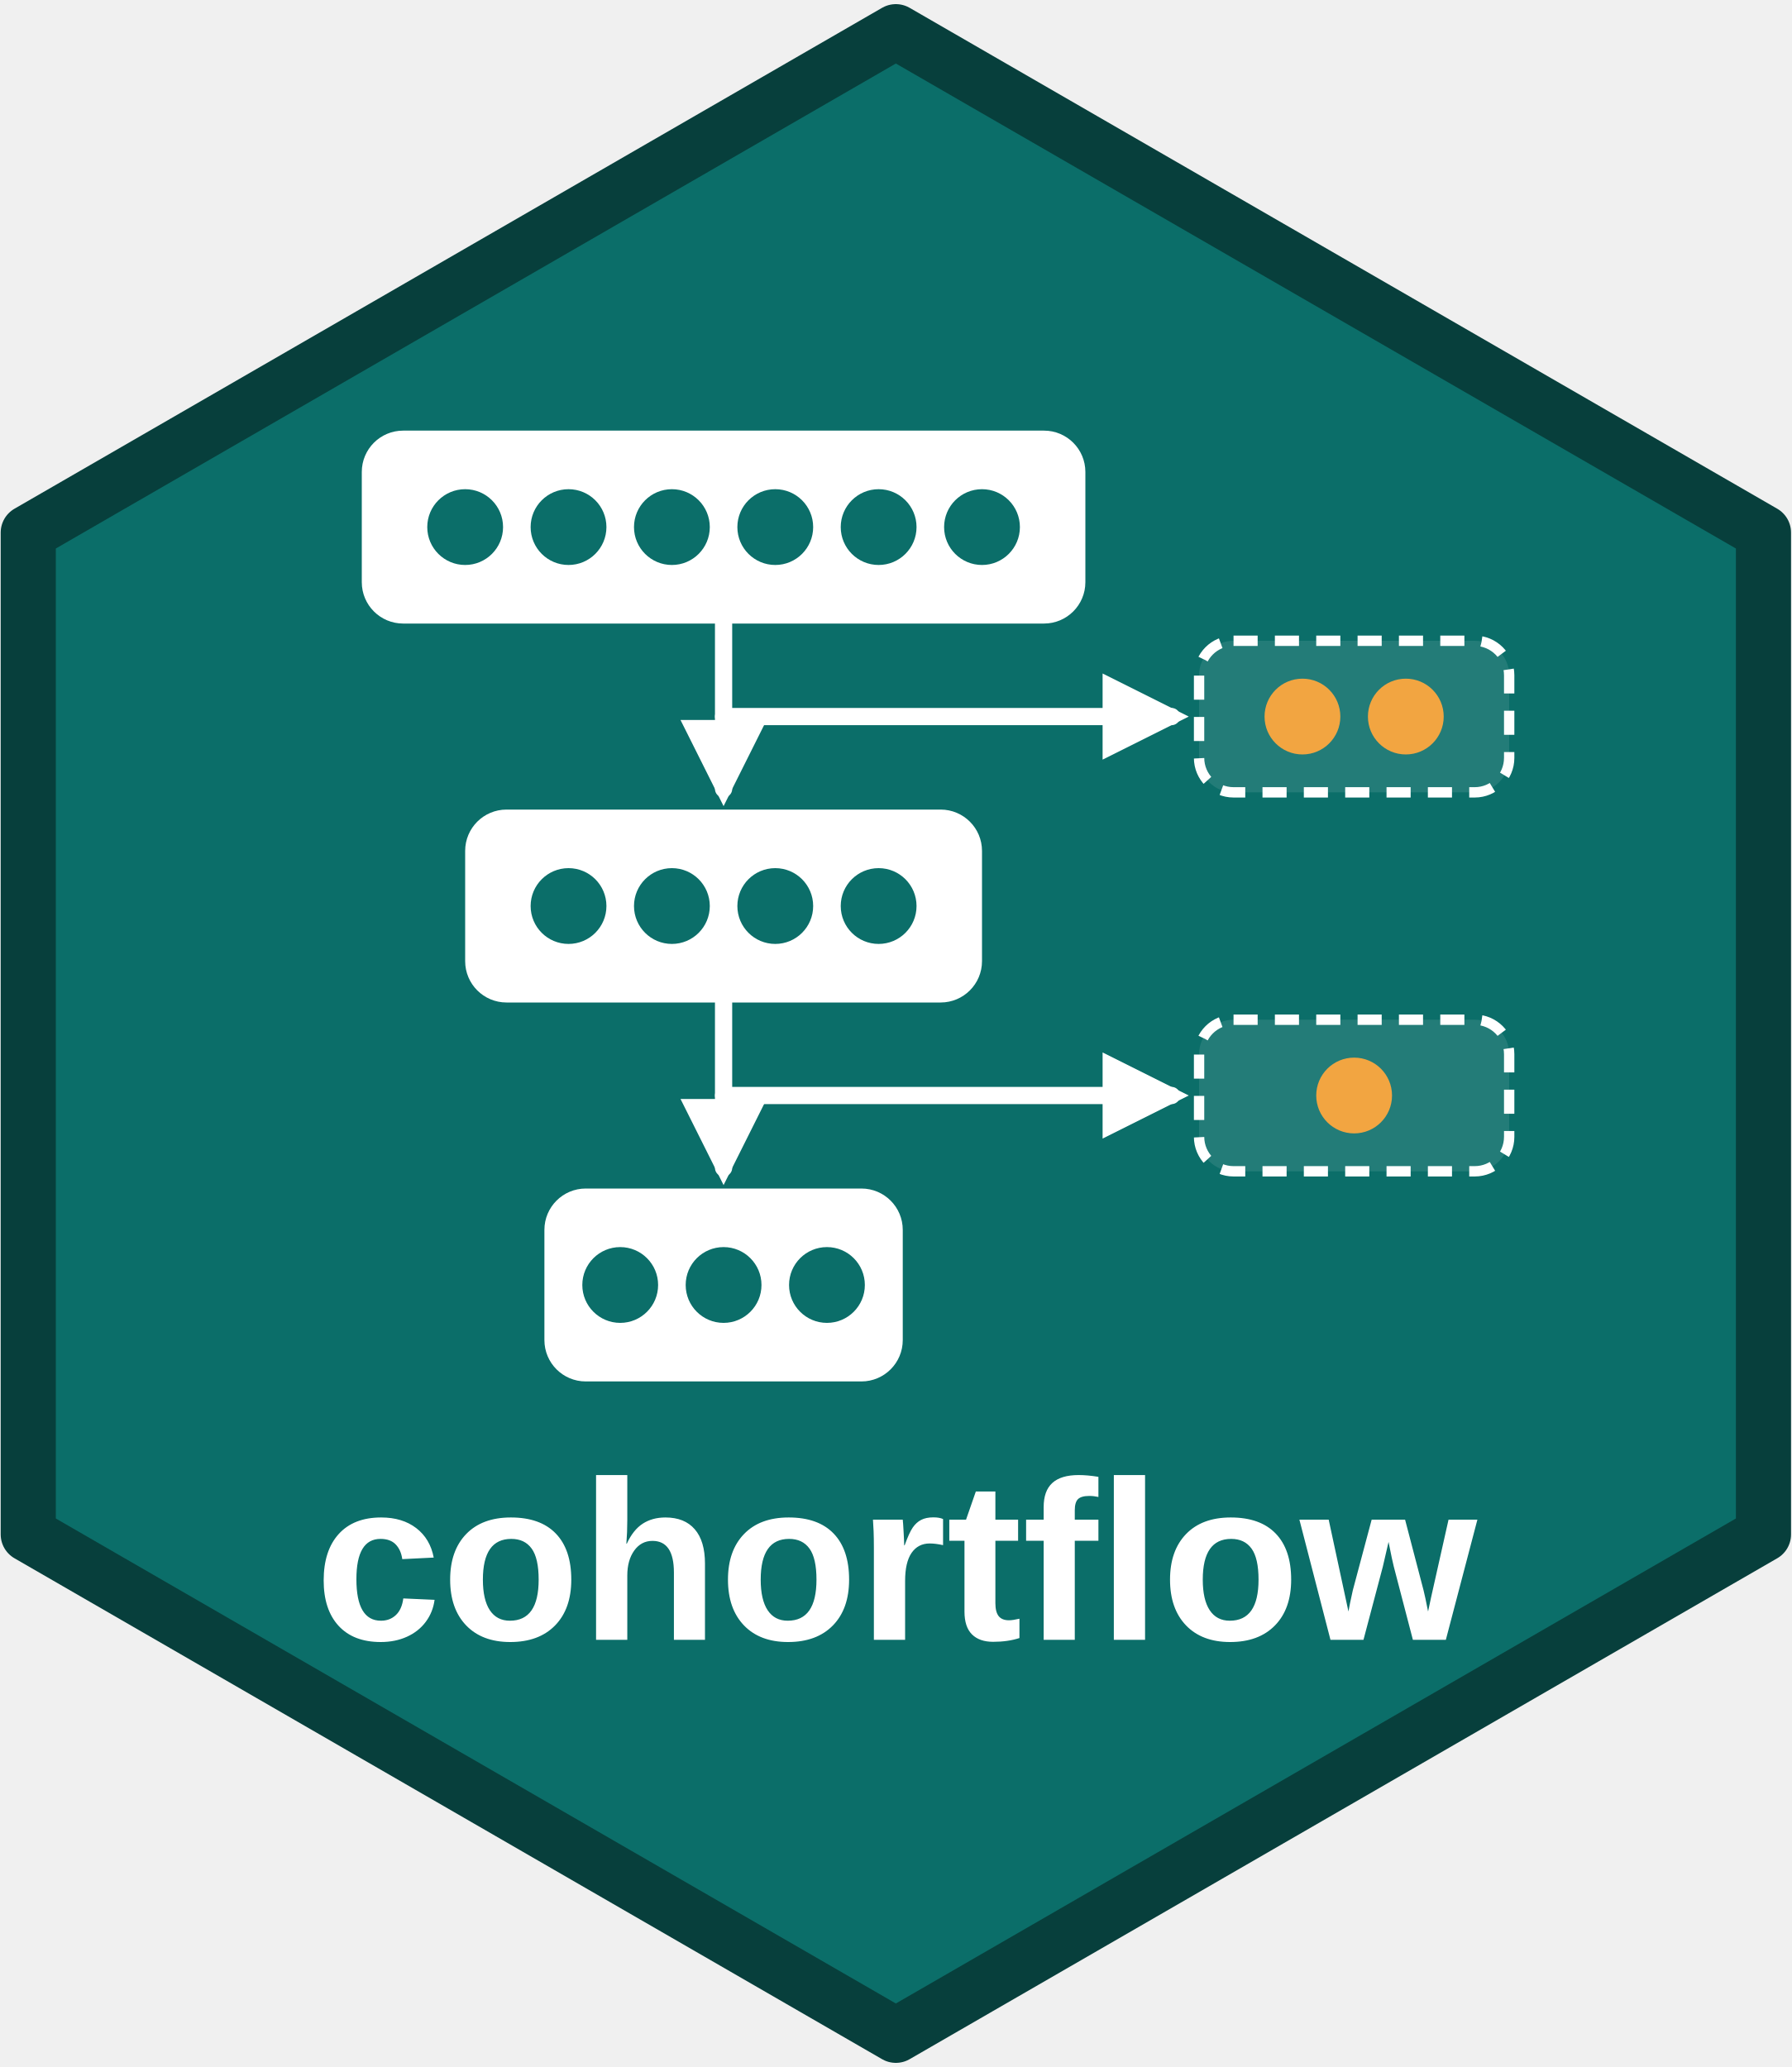
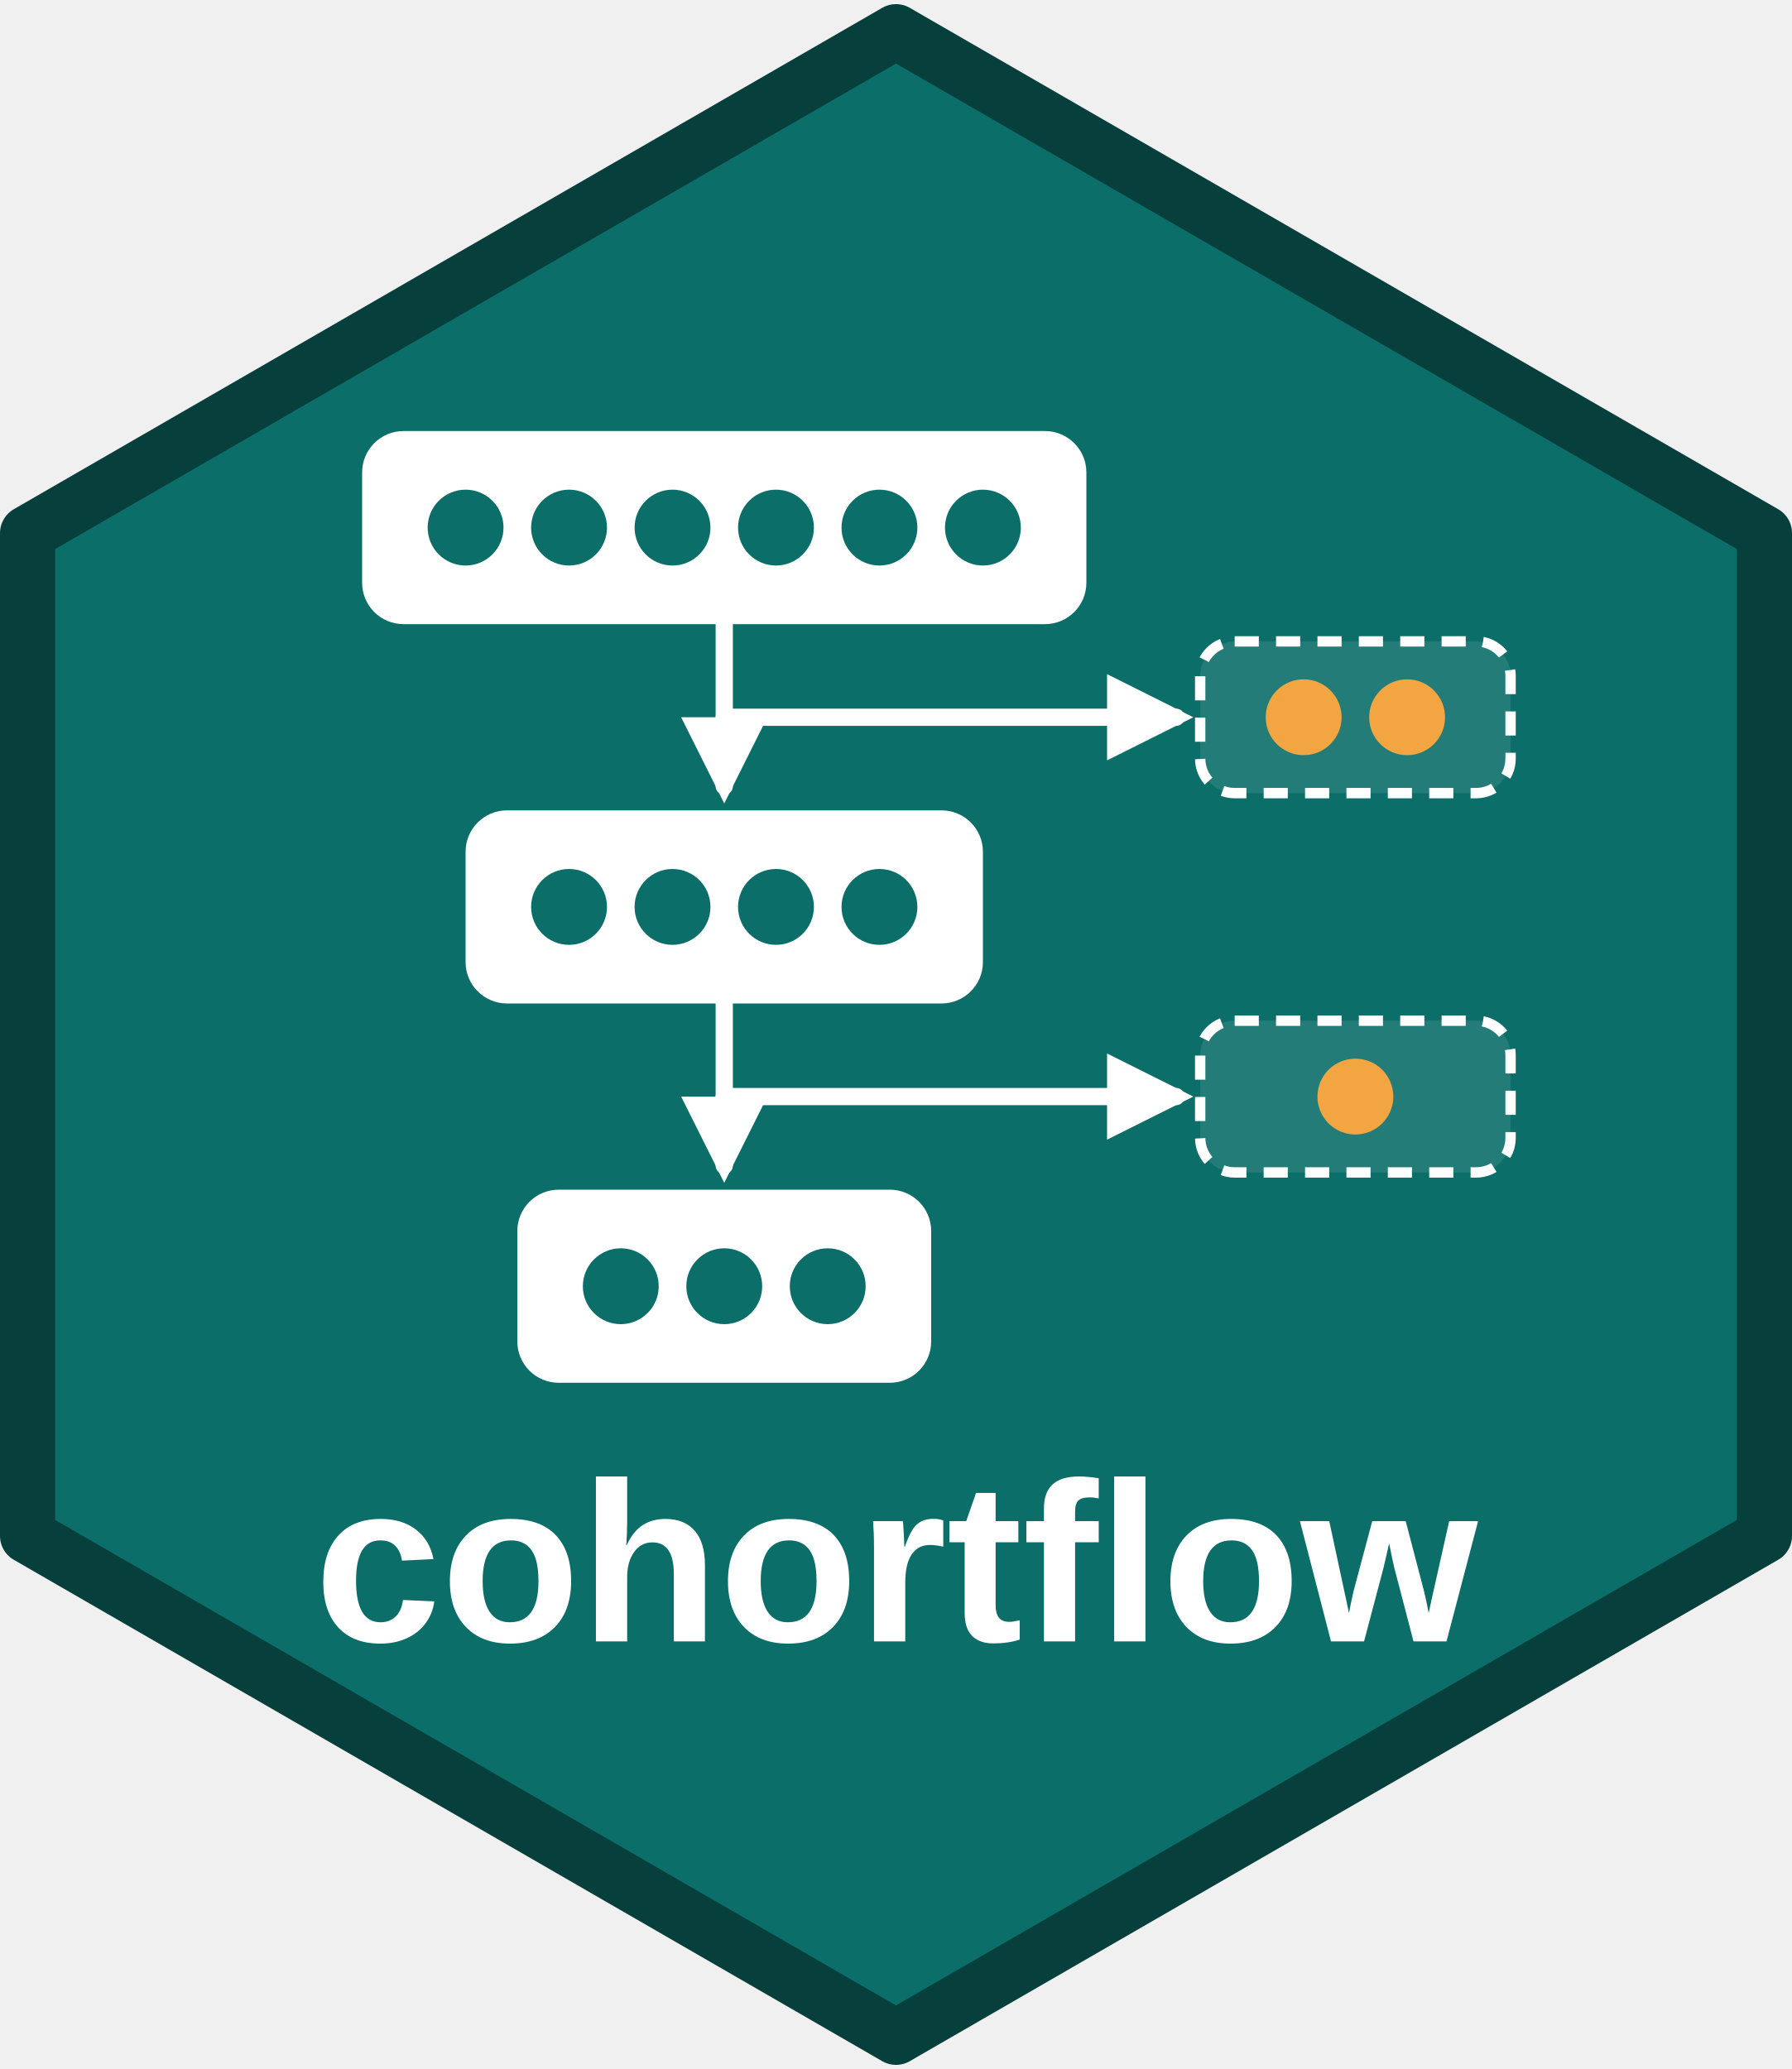
- <svg xmlns="http://www.w3.org/2000/svg" viewBox="0 0 520 600" width="520" height="600" role="img" aria-labelledby="t">
+ <svg xmlns="http://www.w3.org/2000/svg" viewBox="0 0 519.6 600" width="519.6" height="600" role="img" aria-labelledby="t">
  <defs>
    <marker id="arr" viewBox="0 0 10 10" refX="8" refY="5" markerWidth="5" markerHeight="5" orient="auto">
      <path d="M0,0 L10,5 L0,10 z" fill="#FFFFFF" />
    </marker>
  </defs>
-   <polygon points="260,9.2 511.8,154.6 511.8,445.4 260,590.8 8.2,445.4 8.2,154.6" fill="#0B6E69" stroke="#073F3C" stroke-width="16" stroke-linejoin="round" />
+   <polygon points="259.8,9.2 8,154.6 8,445.4 259.8,590.8 511.6,445.4 511.6,154.6" fill="#0B6E69" stroke="#073F3C" stroke-width="16" stroke-linejoin="round" />
  <g stroke="#FFFFFF" stroke-width="5" fill="none" stroke-linecap="round">
-     <path d="M210,181 V229" marker-end="url(#arr)" />
-     <path d="M210,208 H340" marker-end="url(#arr)" />
-     <path d="M210,291 V339" marker-end="url(#arr)" />
-     <path d="M210,318 H340" marker-end="url(#arr)" />
+     <path d="M210,181 V228" marker-end="url(#arr)" />
+     <path d="M210,291 V338" marker-end="url(#arr)" />
+     <path d="M210,208 H341" marker-end="url(#arr)" />
+     <path d="M210,318 H341" marker-end="url(#arr)" />
  </g>
-   <g fill="#FFFFFF">
-     <rect x="105" y="125" width="210" height="56" rx="12" />
-     <rect x="135" y="235" width="150" height="56" rx="12" />
-     <rect x="158" y="345" width="104" height="56" rx="12" />
-   </g>
-   <g fill="#0B6E69">
-     <circle cx="135" cy="153" r="11" />
-     <circle cx="165" cy="153" r="11" />
-     <circle cx="195" cy="153" r="11" />
-     <circle cx="225" cy="153" r="11" />
-     <circle cx="255" cy="153" r="11" />
-     <circle cx="285" cy="153" r="11" />
-     <circle cx="165" cy="263" r="11" />
-     <circle cx="195" cy="263" r="11" />
-     <circle cx="225" cy="263" r="11" />
-     <circle cx="255" cy="263" r="11" />
-     <circle cx="180" cy="373" r="11" />
-     <circle cx="210" cy="373" r="11" />
-     <circle cx="240" cy="373" r="11" />
-   </g>
-   <g fill="#FFFFFF" fill-opacity="0.1" stroke="#FFFFFF" stroke-width="3" stroke-dasharray="7 5">
-     <rect x="348" y="186" width="90" height="44" rx="10" />
-     <rect x="348" y="296" width="90" height="44" rx="10" />
-   </g>
-   <g fill="#F2A541">
-     <circle cx="378" cy="208" r="11" />
-     <circle cx="408" cy="208" r="11" />
-     <circle cx="393" cy="318" r="11" />
-   </g>
-   <text x="260" y="476" text-anchor="middle" font-family="Segoe UI, Helvetica Neue, Arial, sans-serif" font-size="66" font-weight="700" fill="#FFFFFF" textLength="330" lengthAdjust="spacingAndGlyphs">cohortflow</text>
+   <rect x="105" y="125" width="210" height="56" rx="12" fill="#FFFFFF" />
+   <rect x="135" y="235" width="150" height="56" rx="12" fill="#FFFFFF" />
+   <rect x="150" y="345" width="120" height="56" rx="12" fill="#FFFFFF" />
+   <circle cx="135" cy="153" r="11" fill="#0B6E69" />
+   <circle cx="165" cy="153" r="11" fill="#0B6E69" />
+   <circle cx="195" cy="153" r="11" fill="#0B6E69" />
+   <circle cx="225" cy="153" r="11" fill="#0B6E69" />
+   <circle cx="255" cy="153" r="11" fill="#0B6E69" />
+   <circle cx="285" cy="153" r="11" fill="#0B6E69" />
+   <circle cx="165" cy="263" r="11" fill="#0B6E69" />
+   <circle cx="195" cy="263" r="11" fill="#0B6E69" />
+   <circle cx="225" cy="263" r="11" fill="#0B6E69" />
+   <circle cx="255" cy="263" r="11" fill="#0B6E69" />
+   <circle cx="180" cy="373" r="11" fill="#0B6E69" />
+   <circle cx="210" cy="373" r="11" fill="#0B6E69" />
+   <circle cx="240" cy="373" r="11" fill="#0B6E69" />
+   <rect x="348" y="186" width="90" height="44" rx="10" fill="#FFFFFF" fill-opacity="0.1" stroke="#FFFFFF" stroke-width="3" stroke-dasharray="7 5" />
+   <rect x="348" y="296" width="90" height="44" rx="10" fill="#FFFFFF" fill-opacity="0.1" stroke="#FFFFFF" stroke-width="3" stroke-dasharray="7 5" />
+   <circle cx="378" cy="208" r="11" fill="#F2A541" />
+   <circle cx="408" cy="208" r="11" fill="#F2A541" />
+   <circle cx="393" cy="318" r="11" fill="#F2A541" />
+   <text x="259.8" y="476" text-anchor="middle" font-family="Segoe UI, Helvetica Neue, Arial, sans-serif" font-size="66" font-weight="700" fill="#FFFFFF" textLength="330" lengthAdjust="spacingAndGlyphs">cohortflow</text>
</svg>
